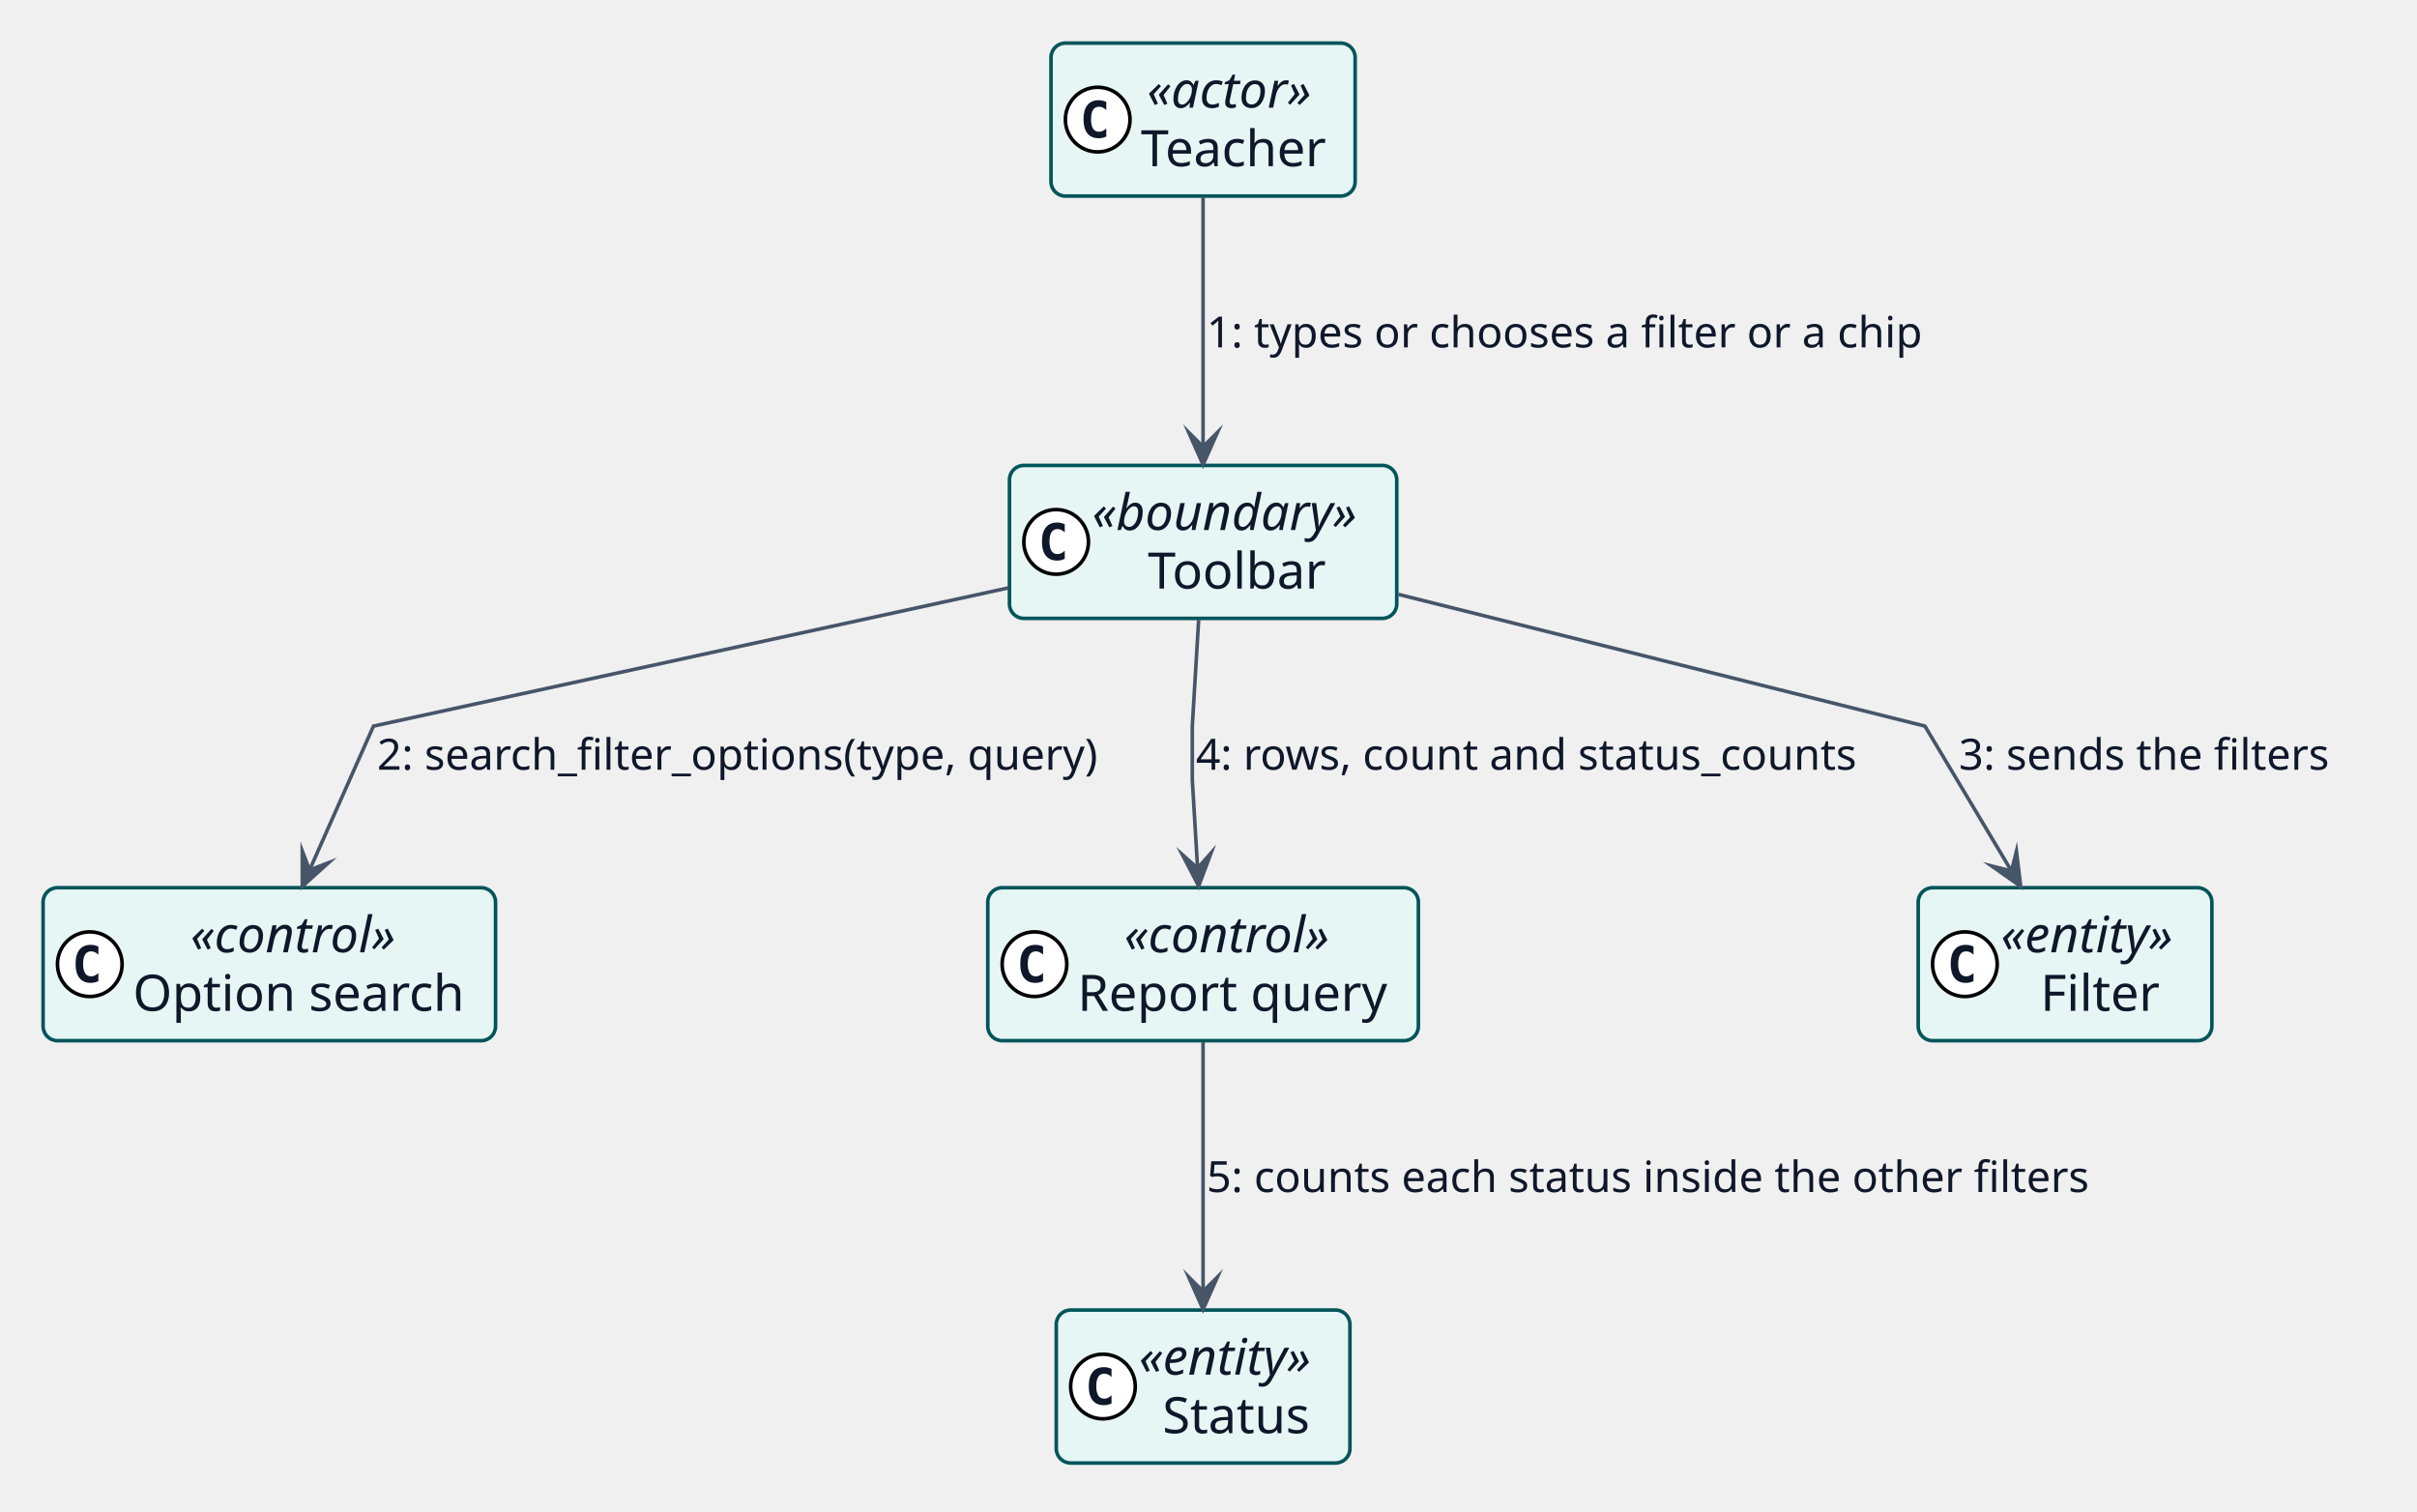
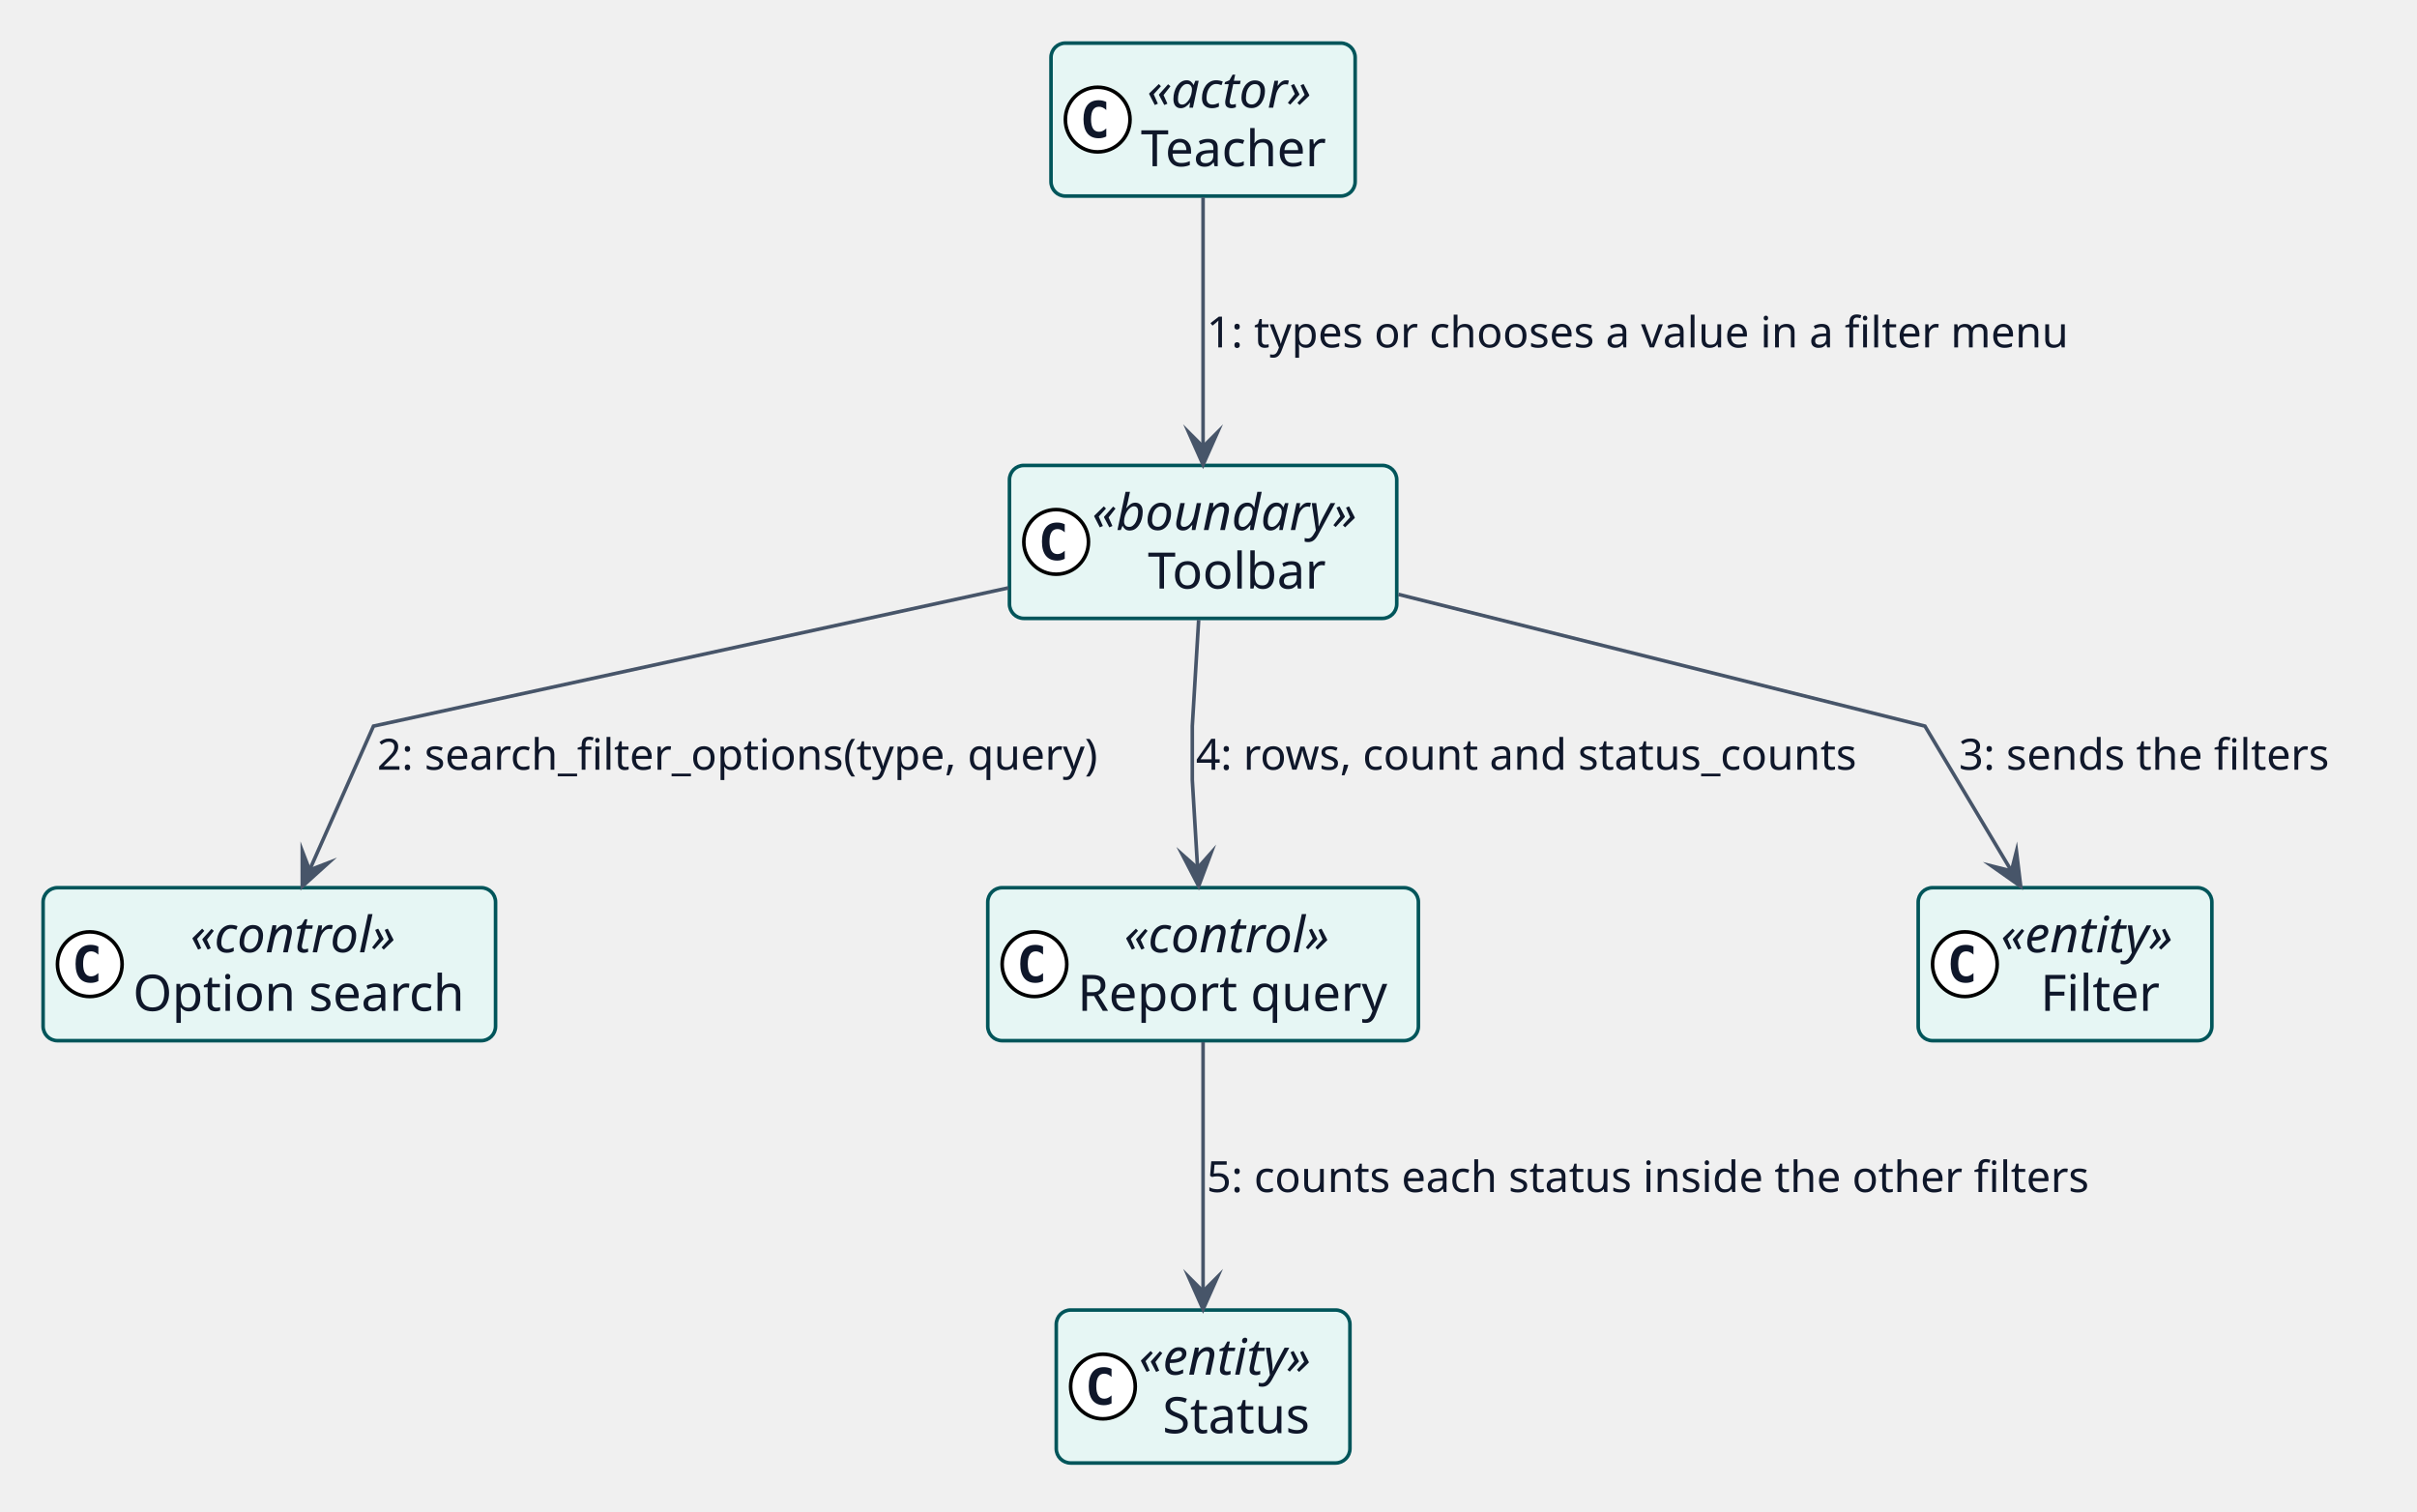
<svg xmlns="http://www.w3.org/2000/svg" version="1.1" data-diagram-type="CLASS" style="width:673px;height:421px;background:#FFFFFF;" width="673px" height="421px" viewBox="0 0 673 421" zoomAndPan="magnify" preserveAspectRatio="none" contentStyleType="text/css">
  <defs />
  <g font-family="sans-serif" lengthAdjust="spacing">
    <g class="entity" data-qualified-name="user" id="ent0001" data-source-line="109">
      <rect x="292.65" y="12" width="84.684" height="42.594" fill="#E6F6F4" style="stroke:#00555A;stroke-width:1;" rx="4" ry="4" />
      <ellipse cx="305.65" cy="33.297" rx="9" ry="9" fill="#FFF" style="stroke:#000;stroke-width:1;" />
      <path d="M308.041,38 Q307.556,38.25 307.025,38.375 Q306.509,38.5 305.931,38.5 Q303.869,38.5 302.775,37.141 Q301.697,35.781 301.697,33.203 Q301.697,30.625 302.775,29.266 Q303.869,27.906 305.931,27.906 Q306.509,27.906 307.041,28.031 Q307.572,28.156 308.041,28.391 L308.041,30.641 Q307.525,30.156 307.025,29.938 Q306.541,29.719 306.025,29.719 Q304.916,29.719 304.353,30.594 Q303.791,31.469 303.791,33.203 Q303.791,34.922 304.353,35.813 Q304.916,36.688 306.025,36.688 Q306.541,36.688 307.025,36.469 Q307.525,36.234 308.041,35.766 L308.041,38 Z " fill="#0F172A" />
      <text x="319.383" y="29.995" fill="#0F172A" font-size="14" textLength="53.218" font-style="italic" font-family="IBM Plex Sans">«actor»</text>
      <text x="317.65" y="46.292" fill="#0F172A" font-size="14" textLength="56.684" font-family="IBM Plex Sans">Teacher</text>
    </g>
    <g class="entity" data-qualified-name="toolbar" id="ent0002" data-source-line="110">
      <rect x="281.08" y="129.6" width="107.836" height="42.594" fill="#E6F6F4" style="stroke:#00555A;stroke-width:1;" rx="4" ry="4" />
      <ellipse cx="294.08" cy="150.897" rx="9" ry="9" fill="#FFF" style="stroke:#000;stroke-width:1;" />
      <path d="M296.471,155.6 Q295.986,155.85 295.455,155.975 Q294.939,156.1 294.361,156.1 Q292.299,156.1 291.205,154.741 Q290.127,153.381 290.127,150.803 Q290.127,148.225 291.205,146.866 Q292.299,145.506 294.361,145.506 Q294.939,145.506 295.471,145.631 Q296.002,145.756 296.471,145.991 L296.471,148.241 Q295.955,147.756 295.455,147.538 Q294.971,147.319 294.455,147.319 Q293.346,147.319 292.783,148.194 Q292.221,149.069 292.221,150.803 Q292.221,152.522 292.783,153.413 Q293.346,154.288 294.455,154.288 Q294.971,154.288 295.455,154.069 Q295.955,153.834 296.471,153.366 L296.471,155.6 Z " fill="#0F172A" />
      <text x="304.08" y="147.595" fill="#0F172A" font-size="14" textLength="83.836" font-style="italic" font-family="IBM Plex Sans">«boundary»</text>
      <text x="319.601" y="163.892" fill="#0F172A" font-size="14" textLength="52.794" font-family="IBM Plex Sans">Toolbar</text>
    </g>
    <g class="entity" data-qualified-name="search" id="ent0003" data-source-line="111">
      <rect x="12" y="247.19" width="125.986" height="42.594" fill="#E6F6F4" style="stroke:#00555A;stroke-width:1;" rx="4" ry="4" />
      <ellipse cx="25" cy="268.487" rx="9" ry="9" fill="#FFF" style="stroke:#000;stroke-width:1;" />
      <path d="M27.391,273.19 Q26.906,273.44 26.375,273.565 Q25.859,273.69 25.281,273.69 Q23.219,273.69 22.125,272.331 Q21.047,270.971 21.047,268.393 Q21.047,265.815 22.125,264.456 Q23.219,263.096 25.281,263.096 Q25.859,263.096 26.391,263.221 Q26.922,263.346 27.391,263.581 L27.391,265.831 Q26.875,265.346 26.375,265.128 Q25.891,264.909 25.375,264.909 Q24.266,264.909 23.703,265.784 Q23.141,266.659 23.141,268.393 Q23.141,270.112 23.703,271.003 Q24.266,271.878 25.375,271.878 Q25.891,271.878 26.375,271.659 Q26.875,271.424 27.391,270.956 L27.391,273.19 Z " fill="#0F172A" />
      <text x="53.01" y="265.185" fill="#0F172A" font-size="14" textLength="65.967" font-style="italic" font-family="IBM Plex Sans">«control»</text>
      <text x="37" y="281.482" fill="#0F172A" font-size="14" textLength="97.986" font-family="IBM Plex Sans">Option search</text>
    </g>
    <g class="entity" data-qualified-name="query" id="ent0004" data-source-line="112">
      <rect x="275.04" y="247.19" width="119.902" height="42.594" fill="#E6F6F4" style="stroke:#00555A;stroke-width:1;" rx="4" ry="4" />
      <ellipse cx="288.04" cy="268.487" rx="9" ry="9" fill="#FFF" style="stroke:#000;stroke-width:1;" />
      <path d="M290.431,273.19 Q289.946,273.44 289.415,273.565 Q288.899,273.69 288.321,273.69 Q286.259,273.69 285.165,272.331 Q284.087,270.971 284.087,268.393 Q284.087,265.815 285.165,264.456 Q286.259,263.096 288.321,263.096 Q288.899,263.096 289.431,263.221 Q289.962,263.346 290.431,263.581 L290.431,265.831 Q289.915,265.346 289.415,265.128 Q288.931,264.909 288.415,264.909 Q287.306,264.909 286.743,265.784 Q286.181,266.659 286.181,268.393 Q286.181,270.112 286.743,271.003 Q287.306,271.878 288.415,271.878 Q288.931,271.878 289.415,271.659 Q289.915,271.424 290.431,270.956 L290.431,273.19 Z " fill="#0F172A" />
      <text x="313.008" y="265.185" fill="#0F172A" font-size="14" textLength="65.967" font-style="italic" font-family="IBM Plex Sans">«control»</text>
      <text x="300.04" y="281.482" fill="#0F172A" font-size="14" textLength="91.902" font-family="IBM Plex Sans">Report query</text>
    </g>
    <g class="entity" data-qualified-name="filter" id="ent0005" data-source-line="113">
      <rect x="534.11" y="247.19" width="81.771" height="42.594" fill="#E6F6F4" style="stroke:#00555A;stroke-width:1;" rx="4" ry="4" />
      <ellipse cx="547.11" cy="268.487" rx="9" ry="9" fill="#FFF" style="stroke:#000;stroke-width:1;" />
      <path d="M549.501,273.19 Q549.016,273.44 548.485,273.565 Q547.969,273.69 547.391,273.69 Q545.329,273.69 544.235,272.331 Q543.157,270.971 543.157,268.393 Q543.157,265.815 544.235,264.456 Q545.329,263.096 547.391,263.096 Q547.969,263.096 548.501,263.221 Q549.032,263.346 549.501,263.581 L549.501,265.831 Q548.985,265.346 548.485,265.128 Q548.001,264.909 547.485,264.909 Q546.376,264.909 545.813,265.784 Q545.251,266.659 545.251,268.393 Q545.251,270.112 545.813,271.003 Q546.376,271.878 547.485,271.878 Q548.001,271.878 548.485,271.659 Q548.985,271.424 549.501,270.956 L549.501,273.19 Z " fill="#0F172A" />
      <text x="557.11" y="265.185" fill="#0F172A" font-size="14" textLength="57.771" font-style="italic" font-family="IBM Plex Sans">«entity»</text>
      <text x="568.15" y="281.482" fill="#0F172A" font-size="14" textLength="35.69" font-family="IBM Plex Sans">Filter</text>
    </g>
    <g class="entity" data-qualified-name="status" id="ent0006" data-source-line="114">
      <rect x="294.11" y="364.79" width="81.771" height="42.594" fill="#E6F6F4" style="stroke:#00555A;stroke-width:1;" rx="4" ry="4" />
      <ellipse cx="307.11" cy="386.087" rx="9" ry="9" fill="#FFF" style="stroke:#000;stroke-width:1;" />
      <path d="M309.501,390.79 Q309.016,391.04 308.485,391.165 Q307.969,391.29 307.391,391.29 Q305.329,391.29 304.235,389.931 Q303.157,388.571 303.157,385.993 Q303.157,383.415 304.235,382.056 Q305.329,380.696 307.391,380.696 Q307.969,380.696 308.501,380.821 Q309.032,380.946 309.501,381.181 L309.501,383.431 Q308.985,382.946 308.485,382.727 Q308.001,382.509 307.485,382.509 Q306.376,382.509 305.813,383.384 Q305.251,384.259 305.251,385.993 Q305.251,387.712 305.813,388.602 Q306.376,389.477 307.485,389.477 Q308.001,389.477 308.485,389.259 Q308.985,389.024 309.501,388.556 L309.501,390.79 Z " fill="#0F172A" />
      <text x="317.11" y="382.785" fill="#0F172A" font-size="14" textLength="57.771" font-style="italic" font-family="IBM Plex Sans">«entity»</text>
      <text x="323.69" y="399.082" fill="#0F172A" font-size="14" textLength="44.611" font-family="IBM Plex Sans">Status</text>
    </g>
    <g class="link" data-entity-1="ent0001" data-entity-2="ent0002" id="lnk7" data-source-line="116" data-link-type="dependency">
      <path d="M334.99,54.97 C334.99,76.01 334.99,103.43 334.99,124.41" style="stroke:#475569;stroke-width:1;" fill="none" id="user-to-toolbar" codeLine="116" />
      <polygon points="334.99,129.41,338.99,120.41,334.99,124.41,330.99,120.41,334.99,129.41" fill="#475569" style="stroke:#475569;stroke-width:1;stroke-linejoin:miter;stroke-miterlimit:10;" />
-       <text x="335.99" y="96.739" fill="#0F172A" font-size="12" textLength="216.352" font-family="IBM Plex Sans">1: types or chooses a filter or a chip</text>
+       <text x="335.99" y="96.739" fill="#0F172A" font-size="12" textLength="260.736" font-family="IBM Plex Sans">1: types or chooses a value in a filter menu</text>
    </g>
    <g class="link" data-entity-1="ent0002" data-entity-2="ent0003" id="lnk8" data-source-line="117" data-link-type="dependency">
      <path d="M280.83,163.69 C212.56,178.55 103.99,202.19 103.99,202.19 C103.99,202.19 94.7,223.131 86.2,242.261" style="stroke:#475569;stroke-width:1;" fill="none" id="toolbar-to-search" codeLine="117" />
      <polygon points="84.17,246.83,91.48,240.23,86.2,242.261,84.169,236.981,84.17,246.83" fill="#475569" style="stroke:#475569;stroke-width:1;stroke-linejoin:miter;stroke-miterlimit:10;" />
      <text x="104.99" y="214.329" fill="#0F172A" font-size="12" textLength="218.168" font-family="IBM Plex Sans">2: search_filter_options(type, query)</text>
    </g>
    <g class="link" data-entity-1="ent0002" data-entity-2="ent0005" id="lnk9" data-source-line="118" data-link-type="dependency">
      <path d="M389.39,165.51 C448.91,180.4 535.99,202.19 535.99,202.19 C535.99,202.19 548.667,223.407 560.087,242.537" style="stroke:#475569;stroke-width:1;" fill="none" id="toolbar-to-filter" codeLine="118" />
      <polygon points="562.65,246.83,561.471,237.052,560.087,242.537,554.602,241.153,562.65,246.83" fill="#475569" style="stroke:#475569;stroke-width:1;stroke-linejoin:miter;stroke-miterlimit:10;" />
      <text x="545.42" y="214.329" fill="#0F172A" font-size="12" textLength="112.09" font-family="IBM Plex Sans">3: sends the filters</text>
    </g>
    <g class="link" data-entity-1="ent0002" data-entity-2="ent0004" id="lnk10" data-source-line="119" data-link-type="dependency">
      <path d="M333.76,172.64 C332.93,186.5 331.99,202.19 331.99,202.19 C331.99,202.19 331.99,217.19 331.99,217.19 C331.99,217.19 332.631,227.899 333.461,241.749" style="stroke:#475569;stroke-width:1;" fill="none" id="toolbar-to-query" codeLine="119" />
      <polygon points="333.76,246.74,337.214,237.517,333.461,241.749,329.229,237.995,333.76,246.74" fill="#475569" style="stroke:#475569;stroke-width:1;stroke-linejoin:miter;stroke-miterlimit:10;" />
      <text x="332.99" y="214.329" fill="#0F172A" font-size="12" textLength="198.504" font-family="IBM Plex Sans">4: rows, count and status_counts</text>
    </g>
    <g class="link" data-entity-1="ent0004" data-entity-2="ent0006" id="lnk11" data-source-line="120" data-link-type="dependency">
      <path d="M334.99,290.16 C334.99,311.2 334.99,338.62 334.99,359.6" style="stroke:#475569;stroke-width:1;" fill="none" id="query-to-status" codeLine="120" />
      <polygon points="334.99,364.6,338.99,355.6,334.99,359.6,330.99,355.6,334.99,364.6" fill="#475569" style="stroke:#475569;stroke-width:1;stroke-linejoin:miter;stroke-miterlimit:10;" />
      <text x="335.99" y="331.929" fill="#0F172A" font-size="12" textLength="265.652" font-family="IBM Plex Sans">5: counts each status inside the other filters</text>
    </g>
  </g>
</svg>
